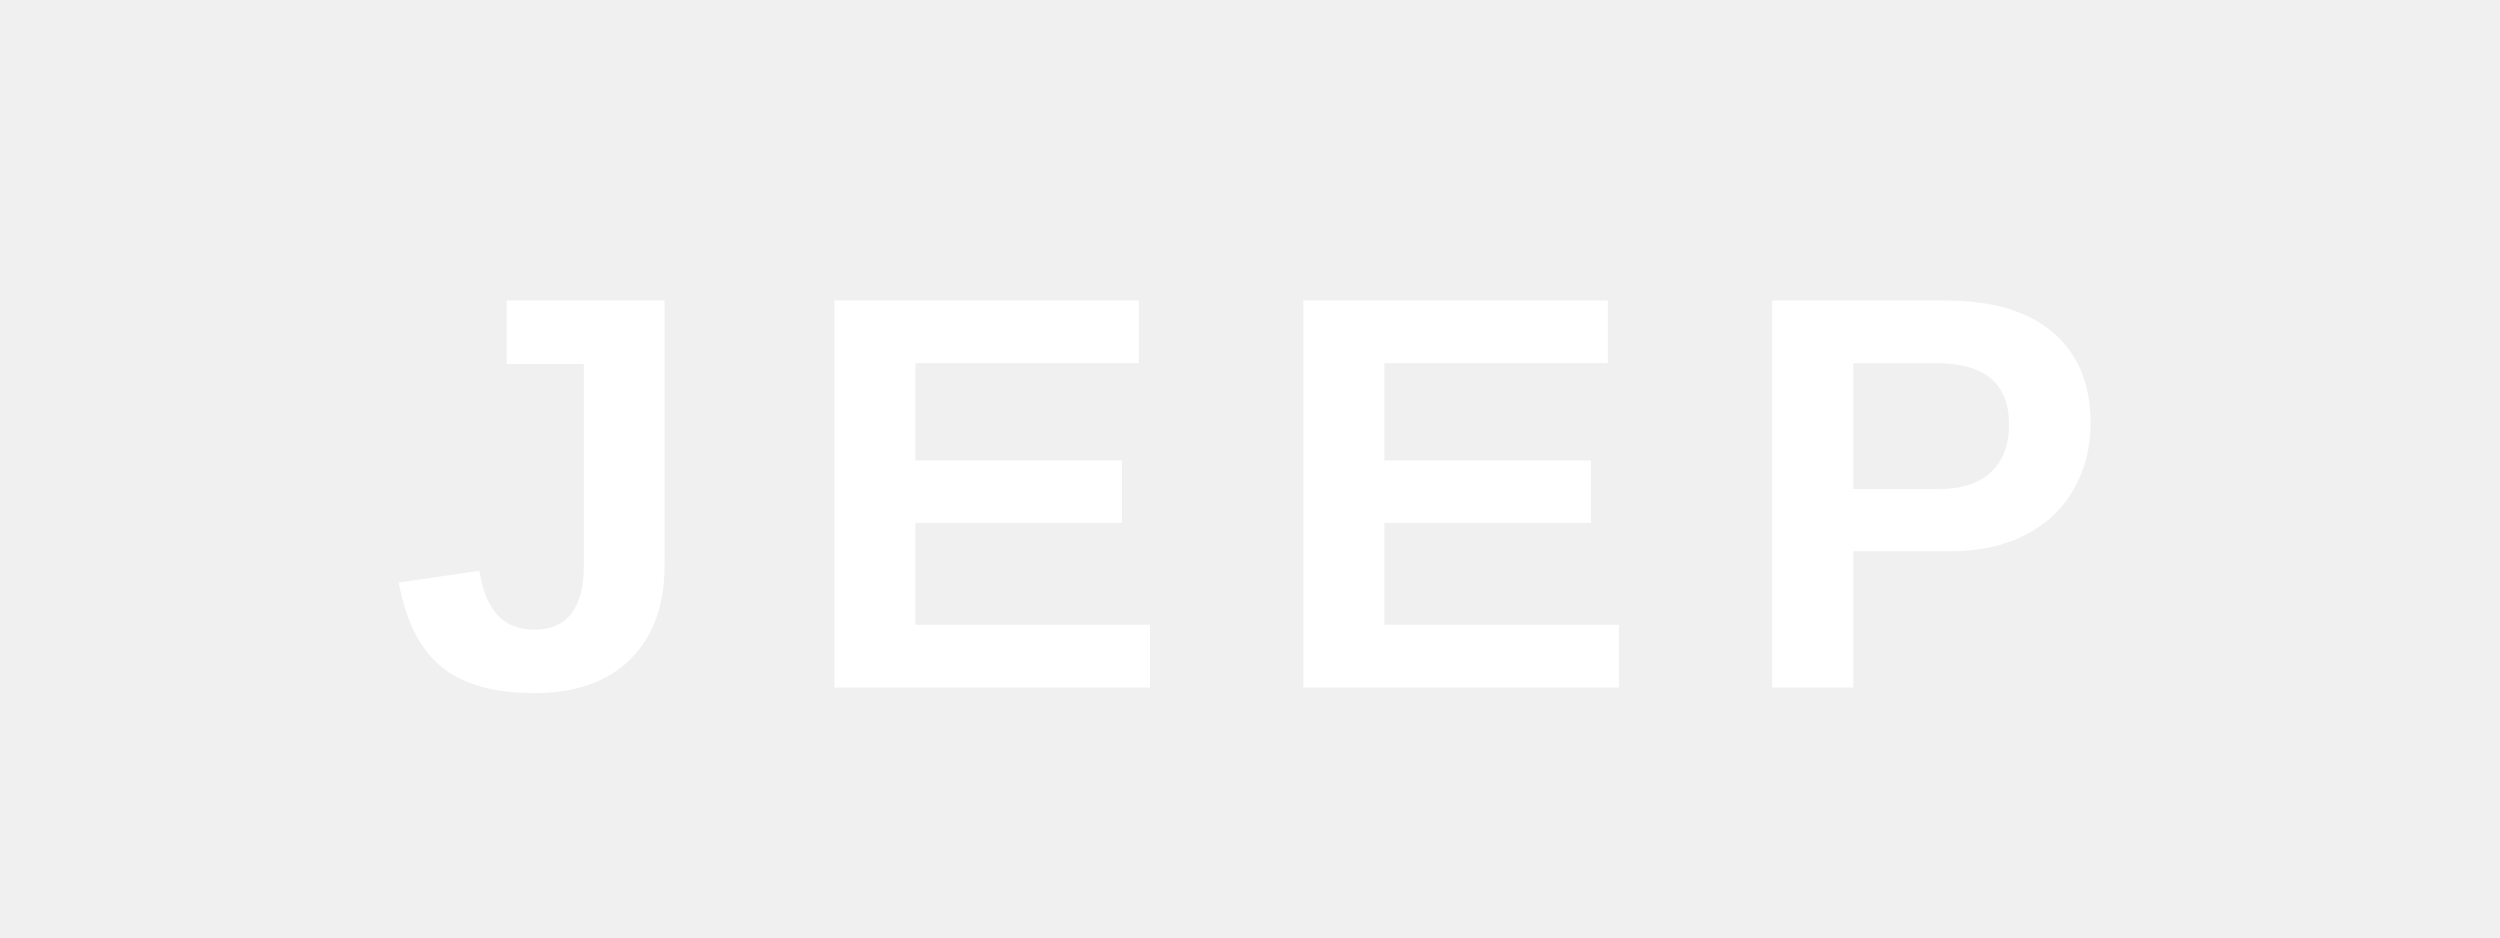
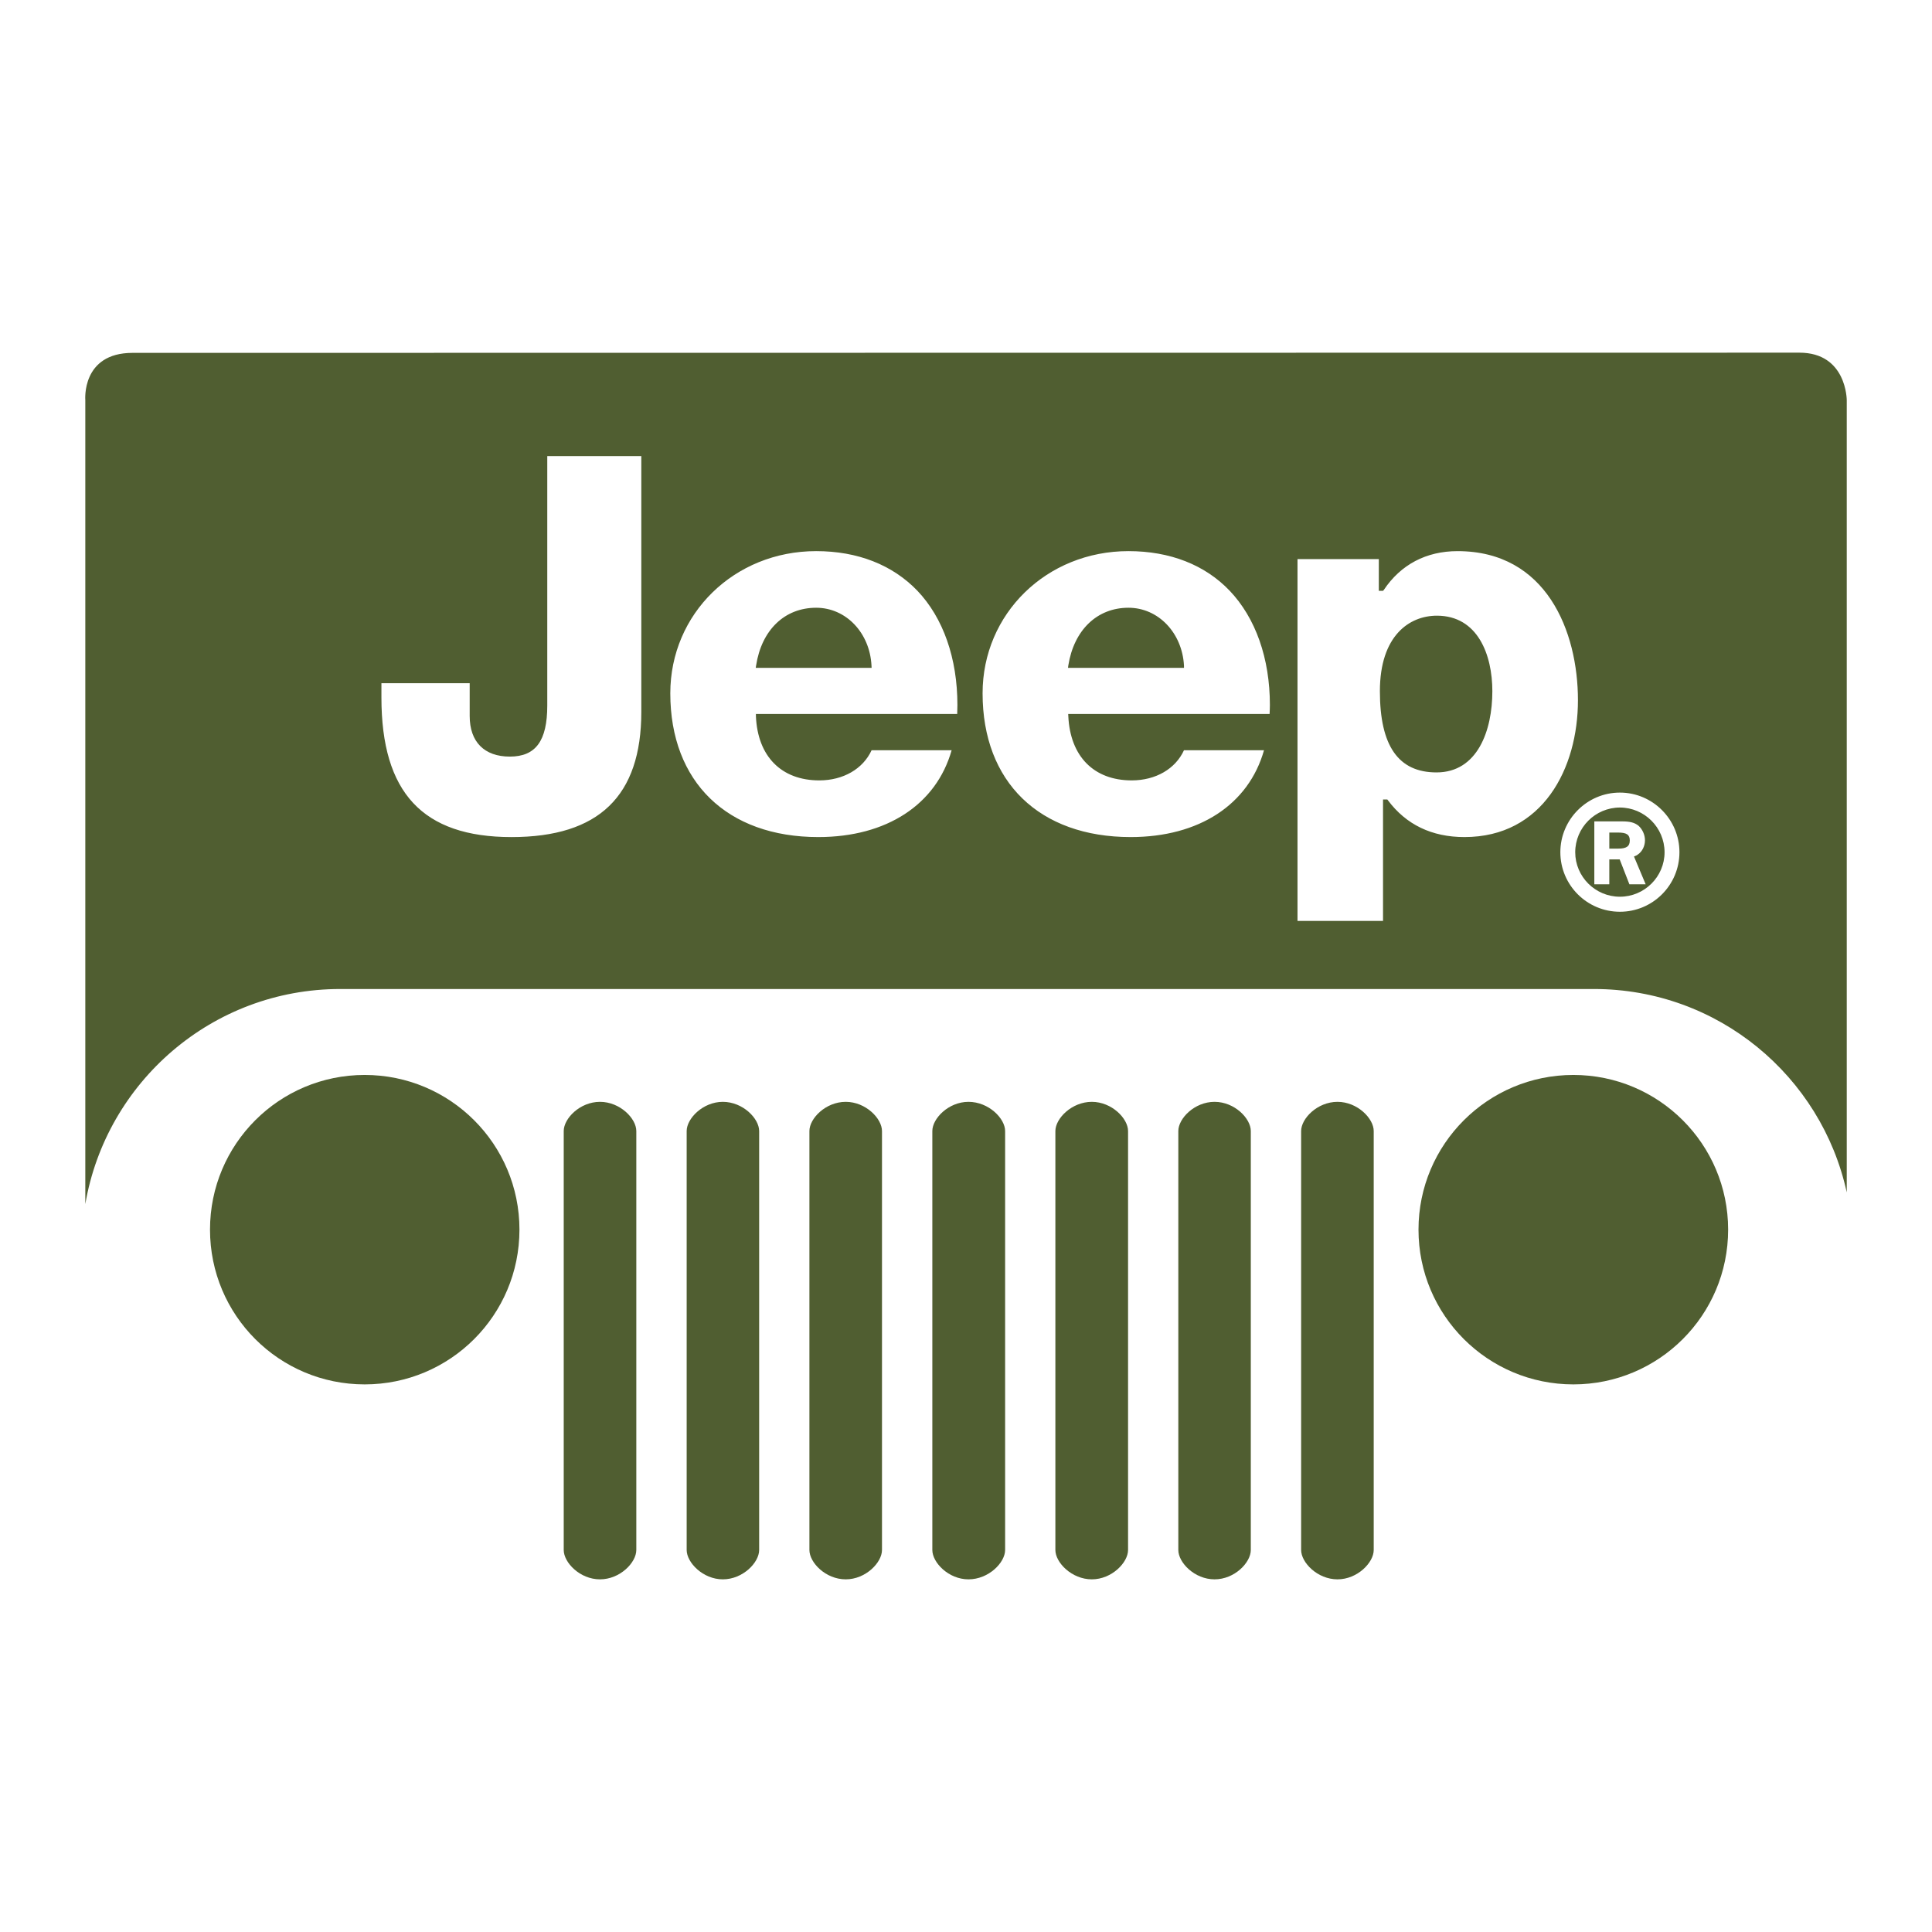
- <svg xmlns="http://www.w3.org/2000/svg" viewBox="0 0 160 60">
-   <text x="80" y="44" text-anchor="middle" fill="#ffffff" font-family="Arial, sans-serif" font-weight="bold" font-size="36" letter-spacing="6">JEEP</text>
+ <svg xmlns="http://www.w3.org/2000/svg" width="2500" height="2500" viewBox="0 0 192.756 192.756">
+   <g fill-rule="evenodd" clip-rule="evenodd">
+     <path fill="#fff" d="M0 0h192.756v192.756H0V0z" />
+     <path d="M51.826 122.68c0 8.542-6.91 15.441-15.441 15.441-8.532 0-15.432-6.899-15.432-15.441 0-8.526 6.9-15.432 15.432-15.432 8.531 0 15.441 6.905 15.441 15.432zM172.416 122.68c0 8.542-6.92 15.441-15.441 15.441-8.531 0-15.451-6.899-15.451-15.441 0-8.526 6.92-15.432 15.451-15.432 8.521 0 15.441 6.905 15.441 15.432zM59.859 109.931c-2.003 0-3.616 1.662-3.616 2.913v41.8c0 1.25 1.613 2.927 3.616 2.927 2.004 0 3.626-1.677 3.626-2.927v-41.8c0-1.251-1.622-2.913-3.626-2.913zM72.115 109.931c-1.984 0-3.606 1.662-3.606 2.913v41.8c0 1.25 1.623 2.927 3.606 2.927 2.003 0 3.626-1.677 3.626-2.927v-41.8c0-1.251-1.623-2.913-3.626-2.913zM84.38 109.931c-2.013 0-3.625 1.662-3.625 2.913v41.8c0 1.25 1.612 2.927 3.625 2.927 1.994 0 3.616-1.677 3.616-2.927v-41.8c0-1.251-1.622-2.913-3.616-2.913zM96.625 109.931c-1.993 0-3.606 1.662-3.606 2.913v41.8c0 1.25 1.613 2.927 3.606 2.927 2.023 0 3.656-1.677 3.656-2.927v-41.8c0-1.251-1.633-2.913-3.656-2.913zM108.93 109.931c-2.004 0-3.635 1.662-3.635 2.913v41.8c0 1.25 1.631 2.927 3.635 2.927 1.994 0 3.617-1.677 3.617-2.927v-41.8c0-1.251-1.623-2.913-3.617-2.913zM121.176 109.931c-2.004 0-3.615 1.662-3.615 2.913v41.8c0 1.25 1.611 2.927 3.615 2.927s3.617-1.677 3.617-2.927v-41.8c0-1.251-1.613-2.913-3.617-2.913zM133.441 109.931c-2.004 0-3.627 1.662-3.627 2.913v41.8c0 1.25 1.623 2.927 3.627 2.927 1.994 0 3.615-1.677 3.615-2.927v-41.8c.001-1.251-1.62-2.913-3.615-2.913z" fill="#505e31" />
+     <path d="M179.531 35.186l-166.309.02c-5.112 0-4.711 4.711-4.711 4.711v80.213c2.082-12.177 12.666-21.456 25.43-21.456h125.095c12.373 0 22.684 8.697 25.215 20.293v-79.04c.001-.001.001-4.741-4.72-4.741z" fill="#505e31" />
+     <path d="M112.586 60.635c-3.129 0-5.436 2.218-6 5.756l-.031.239h11.572v-.215c-.176-3.277-2.561-5.78-5.541-5.78zm-31.157 0c-3.147 0-5.444 2.218-5.991 5.756l-.039.239H86.96l-.01-.215c-.165-3.277-2.54-5.78-5.521-5.78zm64.678 22.879c-3.264 0-5.824-1.246-7.633-3.67l-.059-.078h-.43V91.88h-8.533V55.783h8.113v3.162h.42l.076-.083c1.691-2.536 4.234-3.875 7.361-3.875 8.863 0 12.01 8.004 12.01 14.87.002 6.787-3.496 13.657-11.325 13.657zm-19.439-12.28h-20.094l.012.215c.184 4.017 2.549 6.411 6.322 6.411 2.404 0 4.369-1.153 5.219-3.01h7.984c-1.533 5.419-6.469 8.664-13.301 8.664-9.119 0-14.777-5.498-14.777-14.342 0-7.946 6.391-14.186 14.553-14.186 4.152 0 7.633 1.373 10.086 3.938 2.6 2.722 4.025 6.763 4.025 11.416 0 .312-.019.591-.029.894zm-31.167 0H75.418v.215c.166 4.017 2.541 6.411 6.323 6.411 2.395 0 4.369-1.153 5.219-3.01h7.985c-1.535 5.419-6.479 8.664-13.301 8.664-9.099 0-14.768-5.498-14.768-14.342 0-7.946 6.392-14.186 14.552-14.186 4.144 0 7.613 1.373 10.086 3.938 2.599 2.722 4.007 6.763 4.007 11.416 0 .312-.009.591-.02.894zm-31.517-.219c0 8.404-4.232 12.5-12.95 12.5-8.864 0-12.979-4.437-12.979-13.922v-1.427h8.806v3.269c0 2.59 1.466 4.051 4.007 4.051 2.58 0 3.733-1.569 3.733-5.097V45.507h9.383v25.508zm79.377-9.588c-2.746 0-5.689 1.989-5.689 7.535 0 5.463 1.848 8.102 5.65 8.102 4.094 0 5.57-4.178 5.57-8.102.001-3.636-1.456-7.535-5.531-7.535zM161.617 90.966a5.942 5.942 0 0 1-5.941-5.942c0-3.269 2.668-5.947 5.941-5.947s5.941 2.678 5.941 5.947a5.941 5.941 0 0 1-5.941 5.942zm0-10.399a4.47 4.47 0 0 0-4.457 4.457c0 2.449 2.004 4.442 4.457 4.442s4.457-1.994 4.457-4.442a4.471 4.471 0 0 0-4.457-4.457zm.947 7.658l-.967-2.482h-1.037v2.482h-1.494V81.95h2.766c.811 0 1.242.122 1.633.425.391.342.654.904.654 1.461 0 .586-.283 1.139-.723 1.427-.078.074-.188.113-.373.191l1.164 2.771h-1.623zm-1.132-5.161h-.871v1.603h.891c.82 0 1.152-.23 1.152-.816 0-.572-.313-.787-1.172-.787z" fill="#fff" />
+   </g>
</svg>
